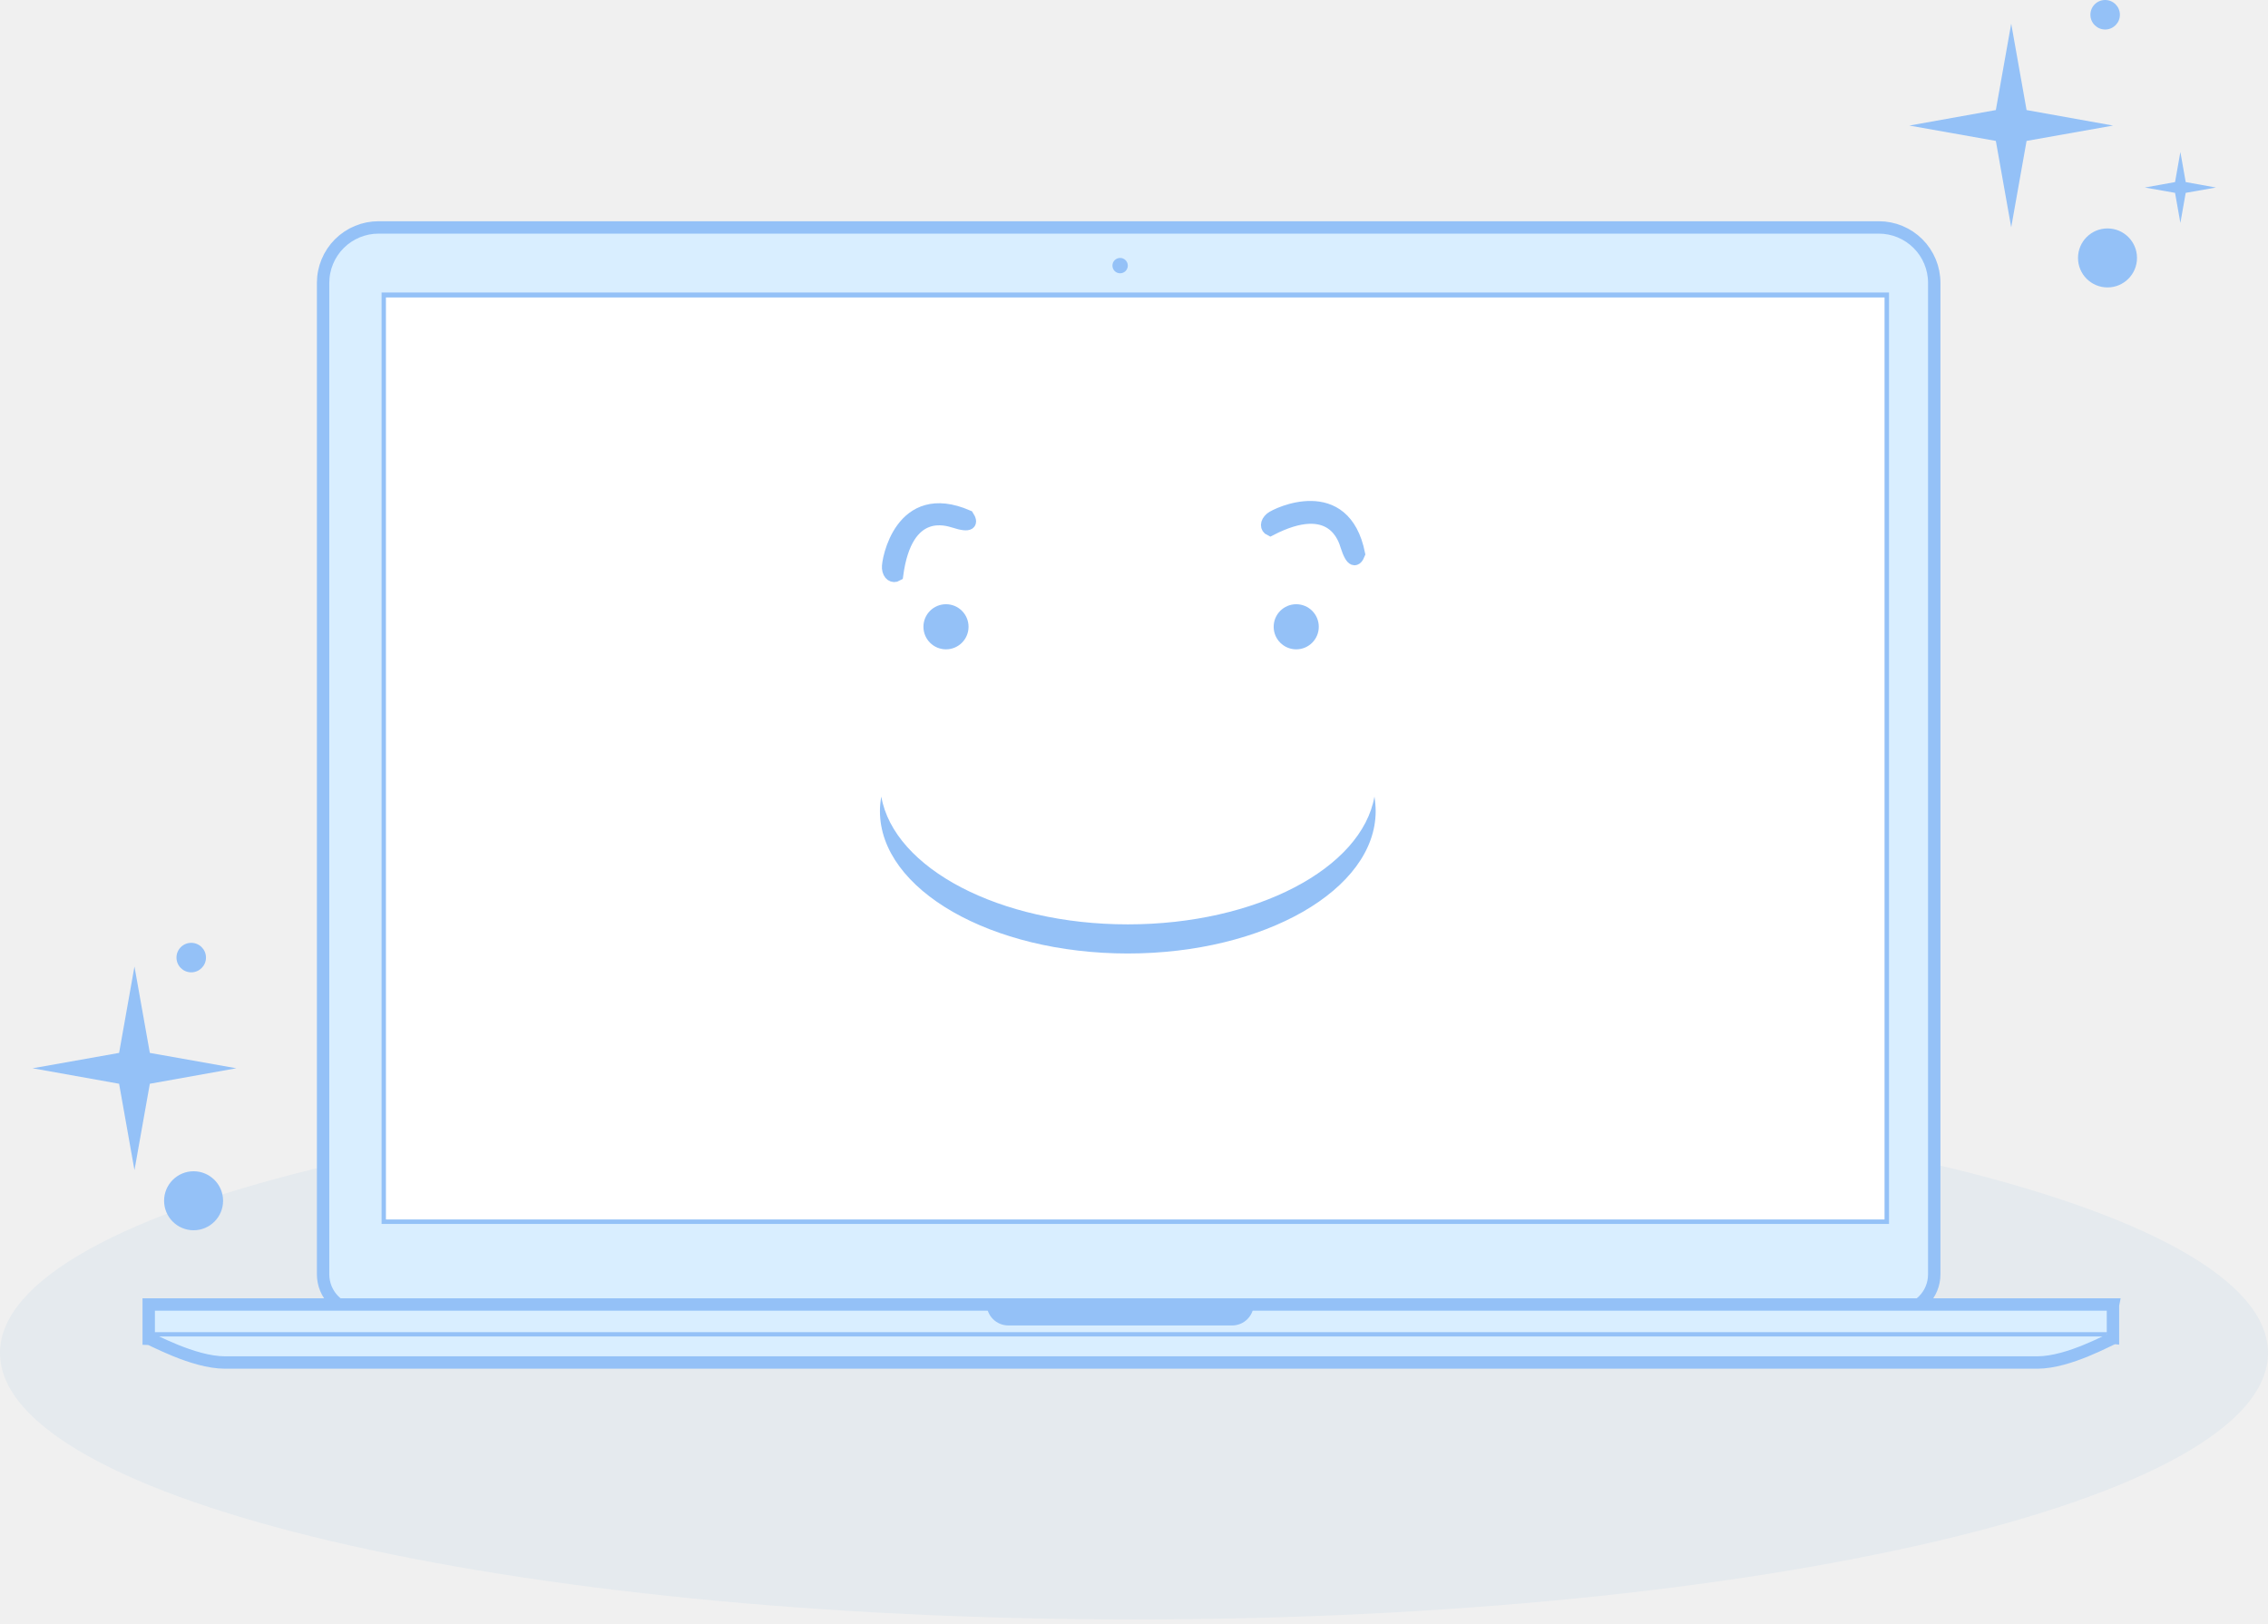
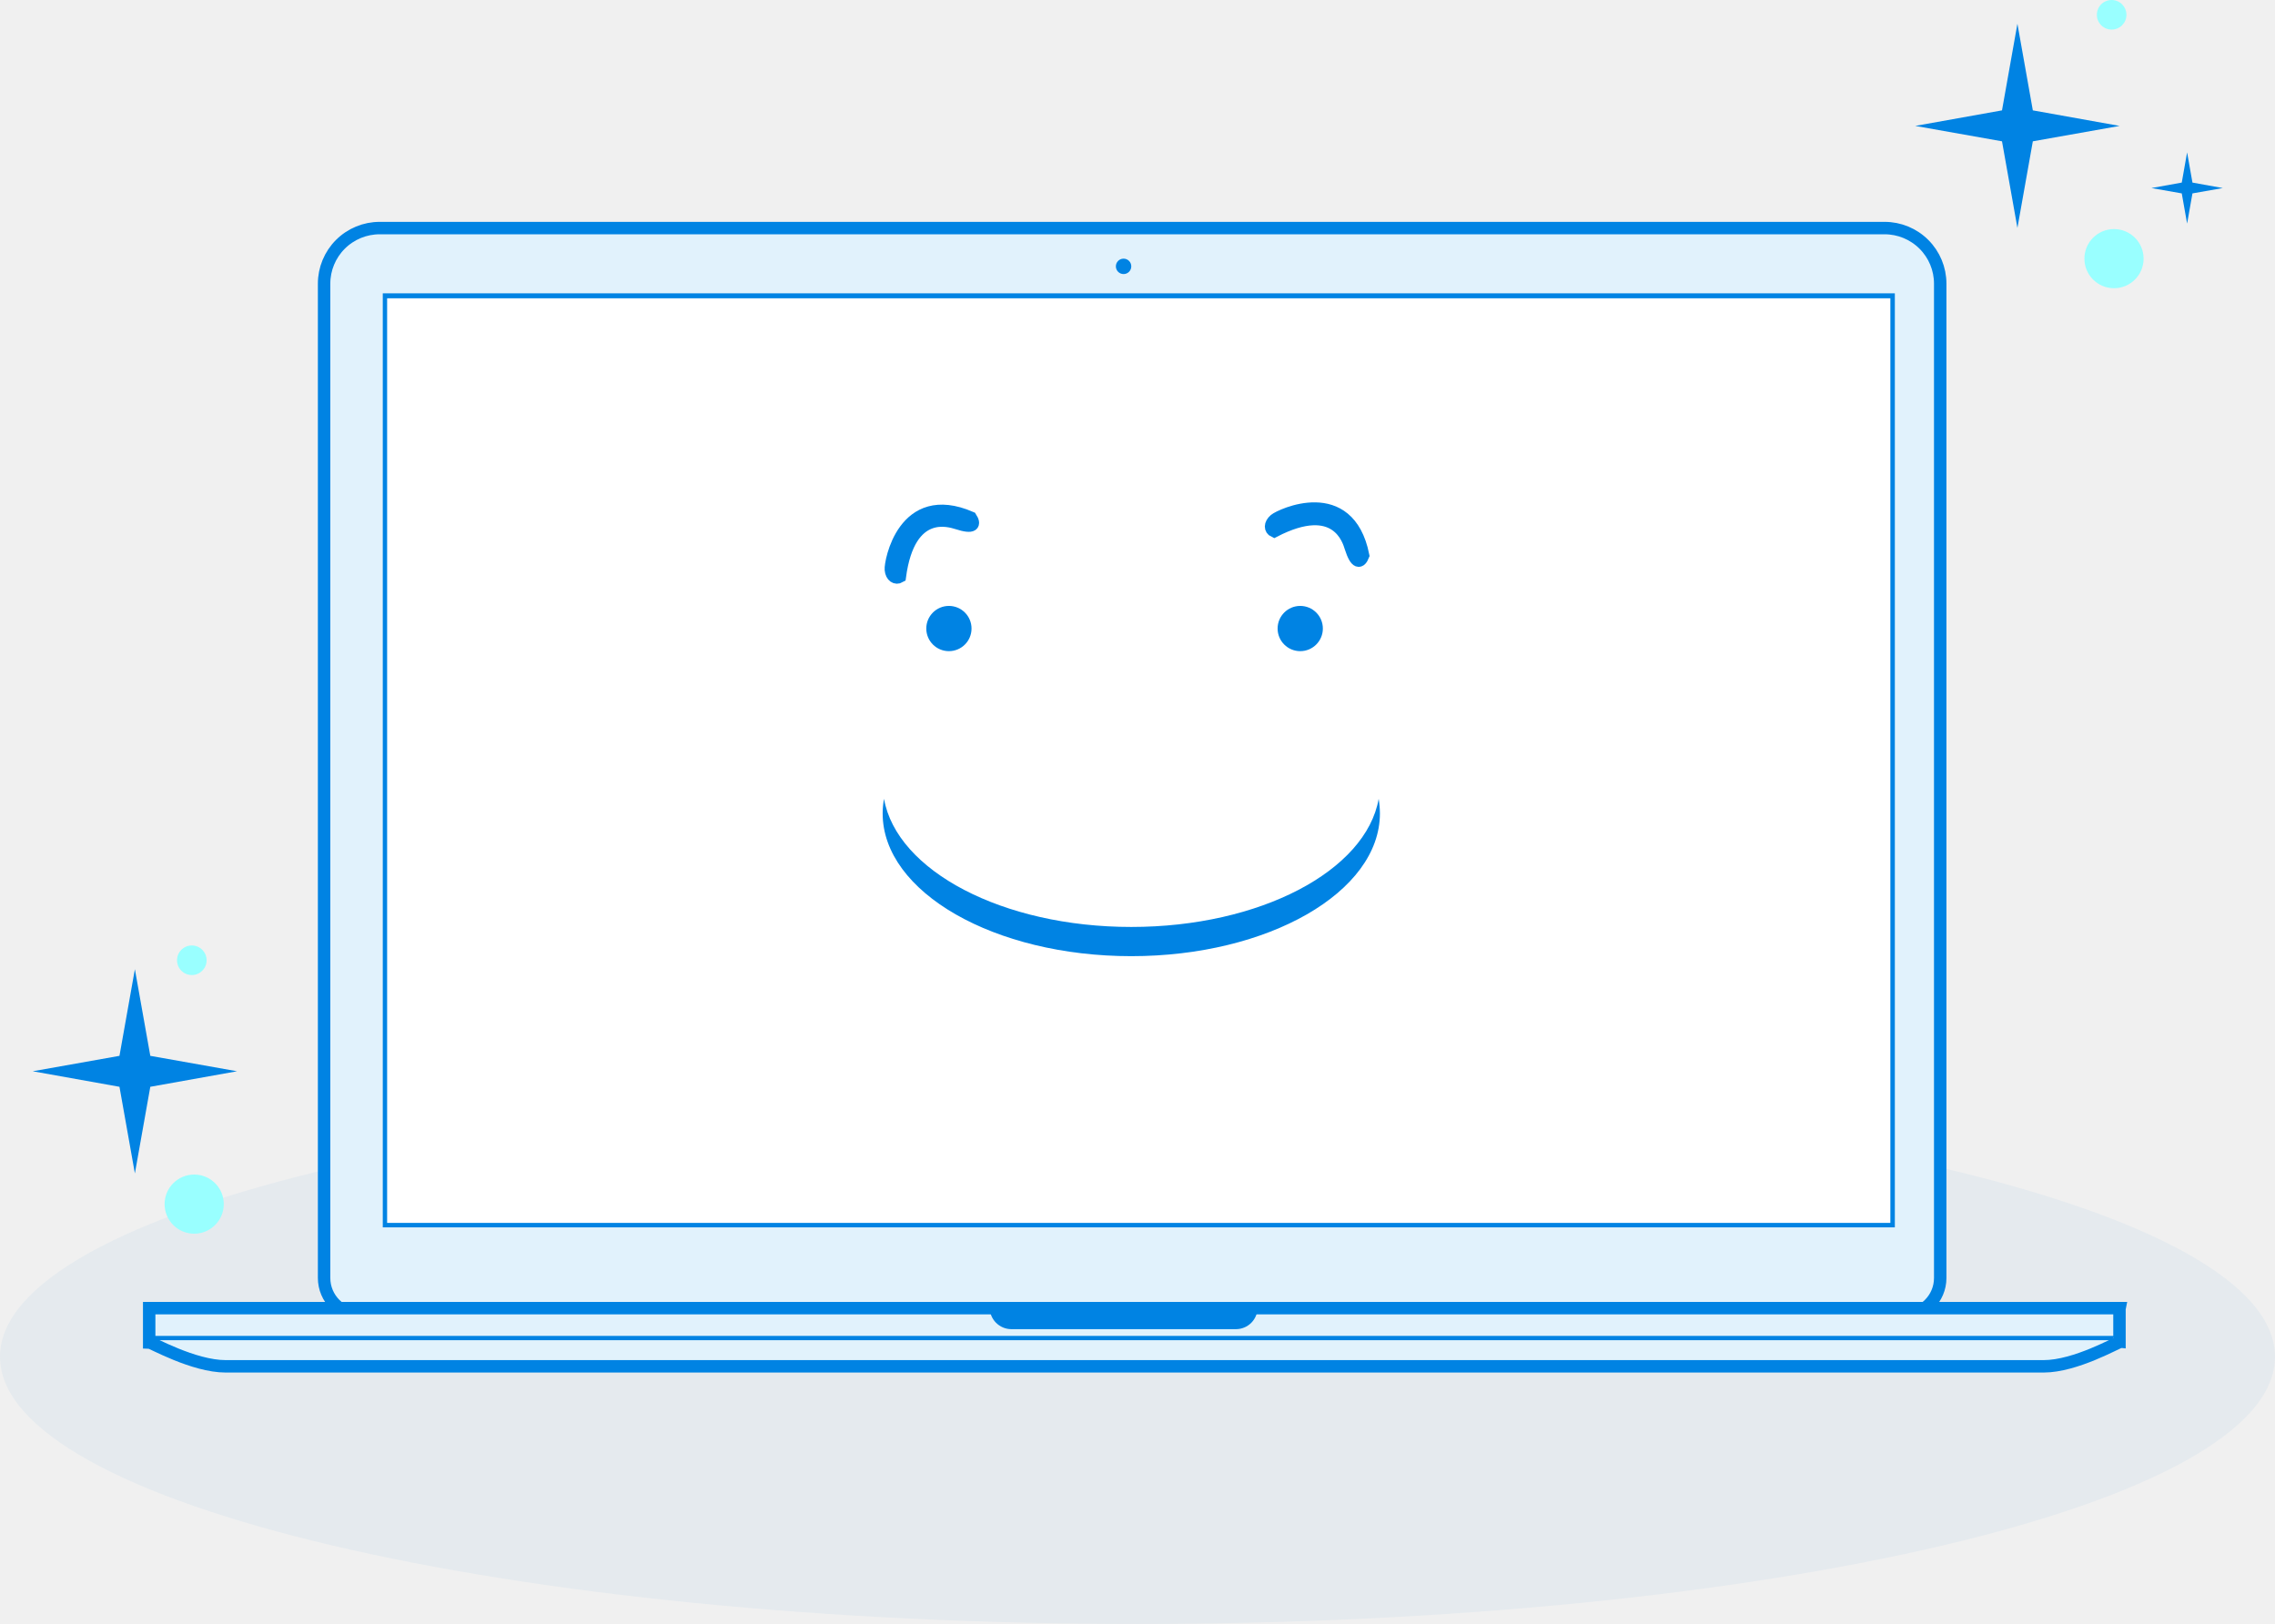
- <svg xmlns="http://www.w3.org/2000/svg" width="183" height="131" viewBox="0 0 183 131" fill="none">
-   <g clip-path="url(#clip0_40000788_5690)">
-     <path d="M91.5 130.66C142.034 130.66 183 121.034 183 109.16C183 97.286 142.034 87.66 91.5 87.66C40.966 87.66 0 97.286 0 109.16C0 121.034 40.966 130.66 91.5 130.66Z" fill="#E5EAEE" />
-     <path d="M30.55 18.35C29.962 18.349 29.38 18.463 28.837 18.688C28.293 18.912 27.799 19.241 27.383 19.656C26.967 20.071 26.637 20.564 26.412 21.107C26.186 21.65 26.07 22.232 26.07 22.82V102.82C26.07 103.616 26.386 104.379 26.949 104.941C27.512 105.504 28.275 105.82 29.07 105.82H153.07C153.866 105.82 154.629 105.504 155.192 104.941C155.754 104.379 156.07 103.616 156.07 102.82V22.82C156.07 22.232 155.954 21.65 155.729 21.107C155.504 20.564 155.174 20.071 154.758 19.656C154.341 19.241 153.847 18.912 153.304 18.688C152.76 18.463 152.178 18.349 151.59 18.35H30.55Z" fill="#D9EEFF" stroke="#94C1F7" />
-     <path d="M30.79 98.75H152.42V23.6H30.79V98.75Z" fill="#94C1F7" />
-     <path d="M31.14 98.39H152.06V24H31.14V98.39Z" fill="white" />
-     <path d="M170.5 105.25H12V108C12.18 108 15.57 109.93 18.15 109.93H164.39C166.96 109.93 170.31 107.99 170.49 107.99V105.3L170.5 105.25Z" fill="#D9EEFF" stroke="#94C1F7" />
-     <path d="M12.3 107.48L12.12 107.83H169.9L170.08 107.48H12.3Z" fill="#94C1F7" />
-     <path d="M99.35 106.94H81.35C81.121 106.939 80.893 106.892 80.681 106.803C80.47 106.714 80.277 106.584 80.116 106.421C79.954 106.257 79.826 106.063 79.74 105.851C79.653 105.638 79.609 105.41 79.61 105.18H101.16C101.163 105.41 101.12 105.637 101.035 105.85C100.949 106.063 100.822 106.256 100.661 106.42C100.501 106.584 100.309 106.714 100.098 106.803C99.887 106.892 99.66 106.939 99.43 106.94" fill="#94C1F7" />
-     <path d="M91 21.43C91 21.595 90.934 21.752 90.818 21.869C90.702 21.985 90.544 22.05 90.38 22.05C90.215 22.05 90.058 21.985 89.941 21.869C89.825 21.752 89.76 21.595 89.76 21.43C89.76 21.266 89.825 21.108 89.941 20.992C90.058 20.875 90.215 20.81 90.38 20.81C90.544 20.81 90.702 20.875 90.818 20.992C90.934 21.108 91 21.266 91 21.43Z" fill="#94C1F7" />
-     <path d="M76.33 52.39C77.335 52.39 78.15 51.575 78.15 50.57C78.15 49.565 77.335 48.75 76.33 48.75C75.325 48.75 74.51 49.565 74.51 50.57C74.51 51.575 75.325 52.39 76.33 52.39Z" fill="#94C1F7" />
-     <path d="M104.59 52.39C105.595 52.39 106.41 51.575 106.41 50.57C106.41 49.565 105.595 48.75 104.59 48.75C103.584 48.75 102.77 49.565 102.77 50.57C102.77 51.575 103.584 52.39 104.59 52.39Z" fill="#94C1F7" />
-     <path d="M71.66 45.83C71.6 45.28 72.66 39.29 78.09 41.65C78.43 42.18 78.35 42.53 76.99 42.09C76.49 41.95 73.14 40.72 72.38 46.4C72.07 46.58 71.71 46.38 71.66 45.83Z" fill="#94C1F7" stroke="#94C1F7" />
-     <path d="M102.55 41.82C102.97 41.46 108.47 38.82 109.65 44.69C109.42 45.27 109.09 45.41 108.65 44.04C108.49 43.55 107.57 40.11 102.49 42.74C102.17 42.59 102.13 42.18 102.55 41.82Z" fill="#94C1F7" stroke="#94C1F7" />
-     <path d="M91 74.58C80.65 74.58 72.13 70.06 71.11 64.27C71.038 64.656 71.001 65.047 71 65.44C71 71.79 80 76.93 91 76.93C102 76.93 111 71.79 111 65.44C110.997 65.048 110.963 64.657 110.9 64.27C109.88 70.06 101.36 74.58 91 74.58Z" fill="#94C1F7" />
-     <path d="M162.28 18.34L161.04 11.37L154.06 10.13L161.04 8.88L162.28 1.91L163.52 8.88L170.5 10.13L163.52 11.37L162.28 18.34Z" fill="#94C1F7" />
-     <path d="M175.93 17.99L175.5 15.56L173.06 15.13L175.5 14.69L175.93 12.26L176.36 14.69L178.8 15.13L176.36 15.56L175.93 17.99Z" fill="#94C1F7" />
-     <path d="M170.05 23.19C171.364 23.19 172.43 22.125 172.43 20.81C172.43 19.496 171.364 18.43 170.05 18.43C168.735 18.43 167.67 19.496 167.67 20.81C167.67 22.125 168.735 23.19 170.05 23.19Z" fill="#94C1F7" />
-     <path d="M169.86 2.38C170.517 2.38 171.05 1.847 171.05 1.19C171.05 0.533 170.517 0 169.86 0C169.203 0 168.67 0.533 168.67 1.19C168.67 1.847 169.203 2.38 169.86 2.38Z" fill="#94C1F7" />
-     <path d="M10.85 94.41L9.61 87.44L2.63 86.19L9.61 84.95L10.85 77.98L12.09 84.95L19.07 86.19L12.09 87.44L10.85 94.41Z" fill="#94C1F7" />
-     <path d="M15.62 99.26C16.935 99.26 18 98.194 18 96.88C18 95.566 16.935 94.5 15.62 94.5C14.306 94.5 13.24 95.566 13.24 96.88C13.24 98.194 14.306 99.26 15.62 99.26Z" fill="#94C1F7" />
-     <path d="M15.43 78.45C16.087 78.45 16.62 77.917 16.62 77.26C16.62 76.603 16.087 76.07 15.43 76.07C14.773 76.07 14.24 76.603 14.24 77.26C14.24 77.917 14.773 78.45 15.43 78.45Z" fill="#94C1F7" />
+ <svg xmlns="http://www.w3.org/2000/svg" viewBox="0 0 183 130.66">
+   <defs>
+     <style>.cls-1{fill:#e5eaee;}.cls-2{fill:#e1f2fc;}.cls-2,.cls-6{stroke:#0083e3;}.cls-3,.cls-6{fill:#0083e3;}.cls-4{fill:#fff;}.cls-5{fill:none;}.cls-7{fill:#9ff;}</style>
+   </defs>
+   <g>
+     <ellipse class="cls-1" cx="91.5" cy="109.16" rx="91.5" ry="21.5" />
+     <path class="cls-2" d="M30.55,18.35a4.47,4.47,0,0,0-4.48,4.47v80a3,3,0,0,0,3,3h124a3,3,0,0,0,3-3h0v-80a4.47,4.47,0,0,0-4.48-4.47Z" />
+     <path class="cls-3" d="M30.79,98.75H152.42V23.6H30.79Z" />
+     <path class="cls-4" d="M31.14,98.39H152.06V24H31.14Z" />
+     <path class="cls-5" d="M18,109.44a14.72,14.72,0,0,1-5.53-1.7l-.34-.16v-2.24h158v2.24l-.34.16a14.77,14.77,0,0,1-5.49,1.7Z" />
+     <path class="cls-2" d="M170.5,105.25H12V108c.18,0,3.57,1.93,6.15,1.93H164.39c2.57,0,5.92-1.94,6.1-1.94v-2.69Z" />
+     <path class="cls-3" d="M12.3,107.48l-.18.35H169.9l.18-.35Z" />
+     <path class="cls-3" d="M99.35,106.94h-18a1.75,1.75,0,0,1-1.74-1.76h0v0h21.55v0a1.74,1.74,0,0,1-1.73,1.76h0" />
+     <path class="cls-3" d="M91,21.43a.62.62,0,0,1-.62.62.62.62,0,0,1,0-1.24h0a.62.62,0,0,1,.62.62" />
+     <circle class="cls-3" cx="76.33" cy="50.57" r="1.82" />
+     <circle class="cls-3" cx="104.59" cy="50.57" r="1.82" />
+     <path class="cls-6" d="M71.66,45.83c-.06-.55,1-6.54,6.43-4.18.34.53.26.88-1.1.44-.5-.14-3.85-1.37-4.61,4.31C72.07,46.58,71.71,46.38,71.66,45.83Z" />
+     <path class="cls-6" d="M102.55,41.82c.42-.36,5.92-3,7.1,2.87-.23.58-.56.72-1-.65-.16-.49-1.08-3.93-6.16-1.3C102.17,42.59,102.13,42.18,102.55,41.82Z" />
+     <path class="cls-3" d="M91,74.58c-10.35,0-18.87-4.52-19.89-10.31A6.53,6.53,0,0,0,71,65.44c0,6.35,9,11.49,20,11.49s20-5.14,20-11.49a7.59,7.59,0,0,0-.1-1.17C109.88,70.06,101.36,74.58,91,74.58Z" />
+     <polygon class="cls-3" points="162.28 18.34 161.04 11.37 154.06 10.13 161.04 8.88 162.28 1.91 163.52 8.88 170.5 10.13 163.52 11.37 162.28 18.34" />
+     <polygon class="cls-3" points="175.93 17.99 175.5 15.56 173.06 15.13 175.5 14.69 175.93 12.26 176.36 14.69 178.8 15.13 176.36 15.56 175.93 17.99" />
+     <circle class="cls-7" cx="170.05" cy="20.81" r="2.38" />
+     <circle class="cls-7" cx="169.86" cy="1.19" r="1.19" />
+     <polygon class="cls-3" points="10.85 94.41 9.61 87.44 2.63 86.19 9.61 84.95 10.85 77.98 12.09 84.95 19.07 86.19 12.09 87.44 10.85 94.41" />
+     <circle class="cls-7" cx="15.62" cy="96.88" r="2.38" />
+     <circle class="cls-7" cx="15.43" cy="77.26" r="1.19" />
  </g>
-   <defs>
-     <clipPath id="clip0_40000788_5690">
-       <rect width="183" height="130.66" fill="white" />
-     </clipPath>
-   </defs>
</svg>
